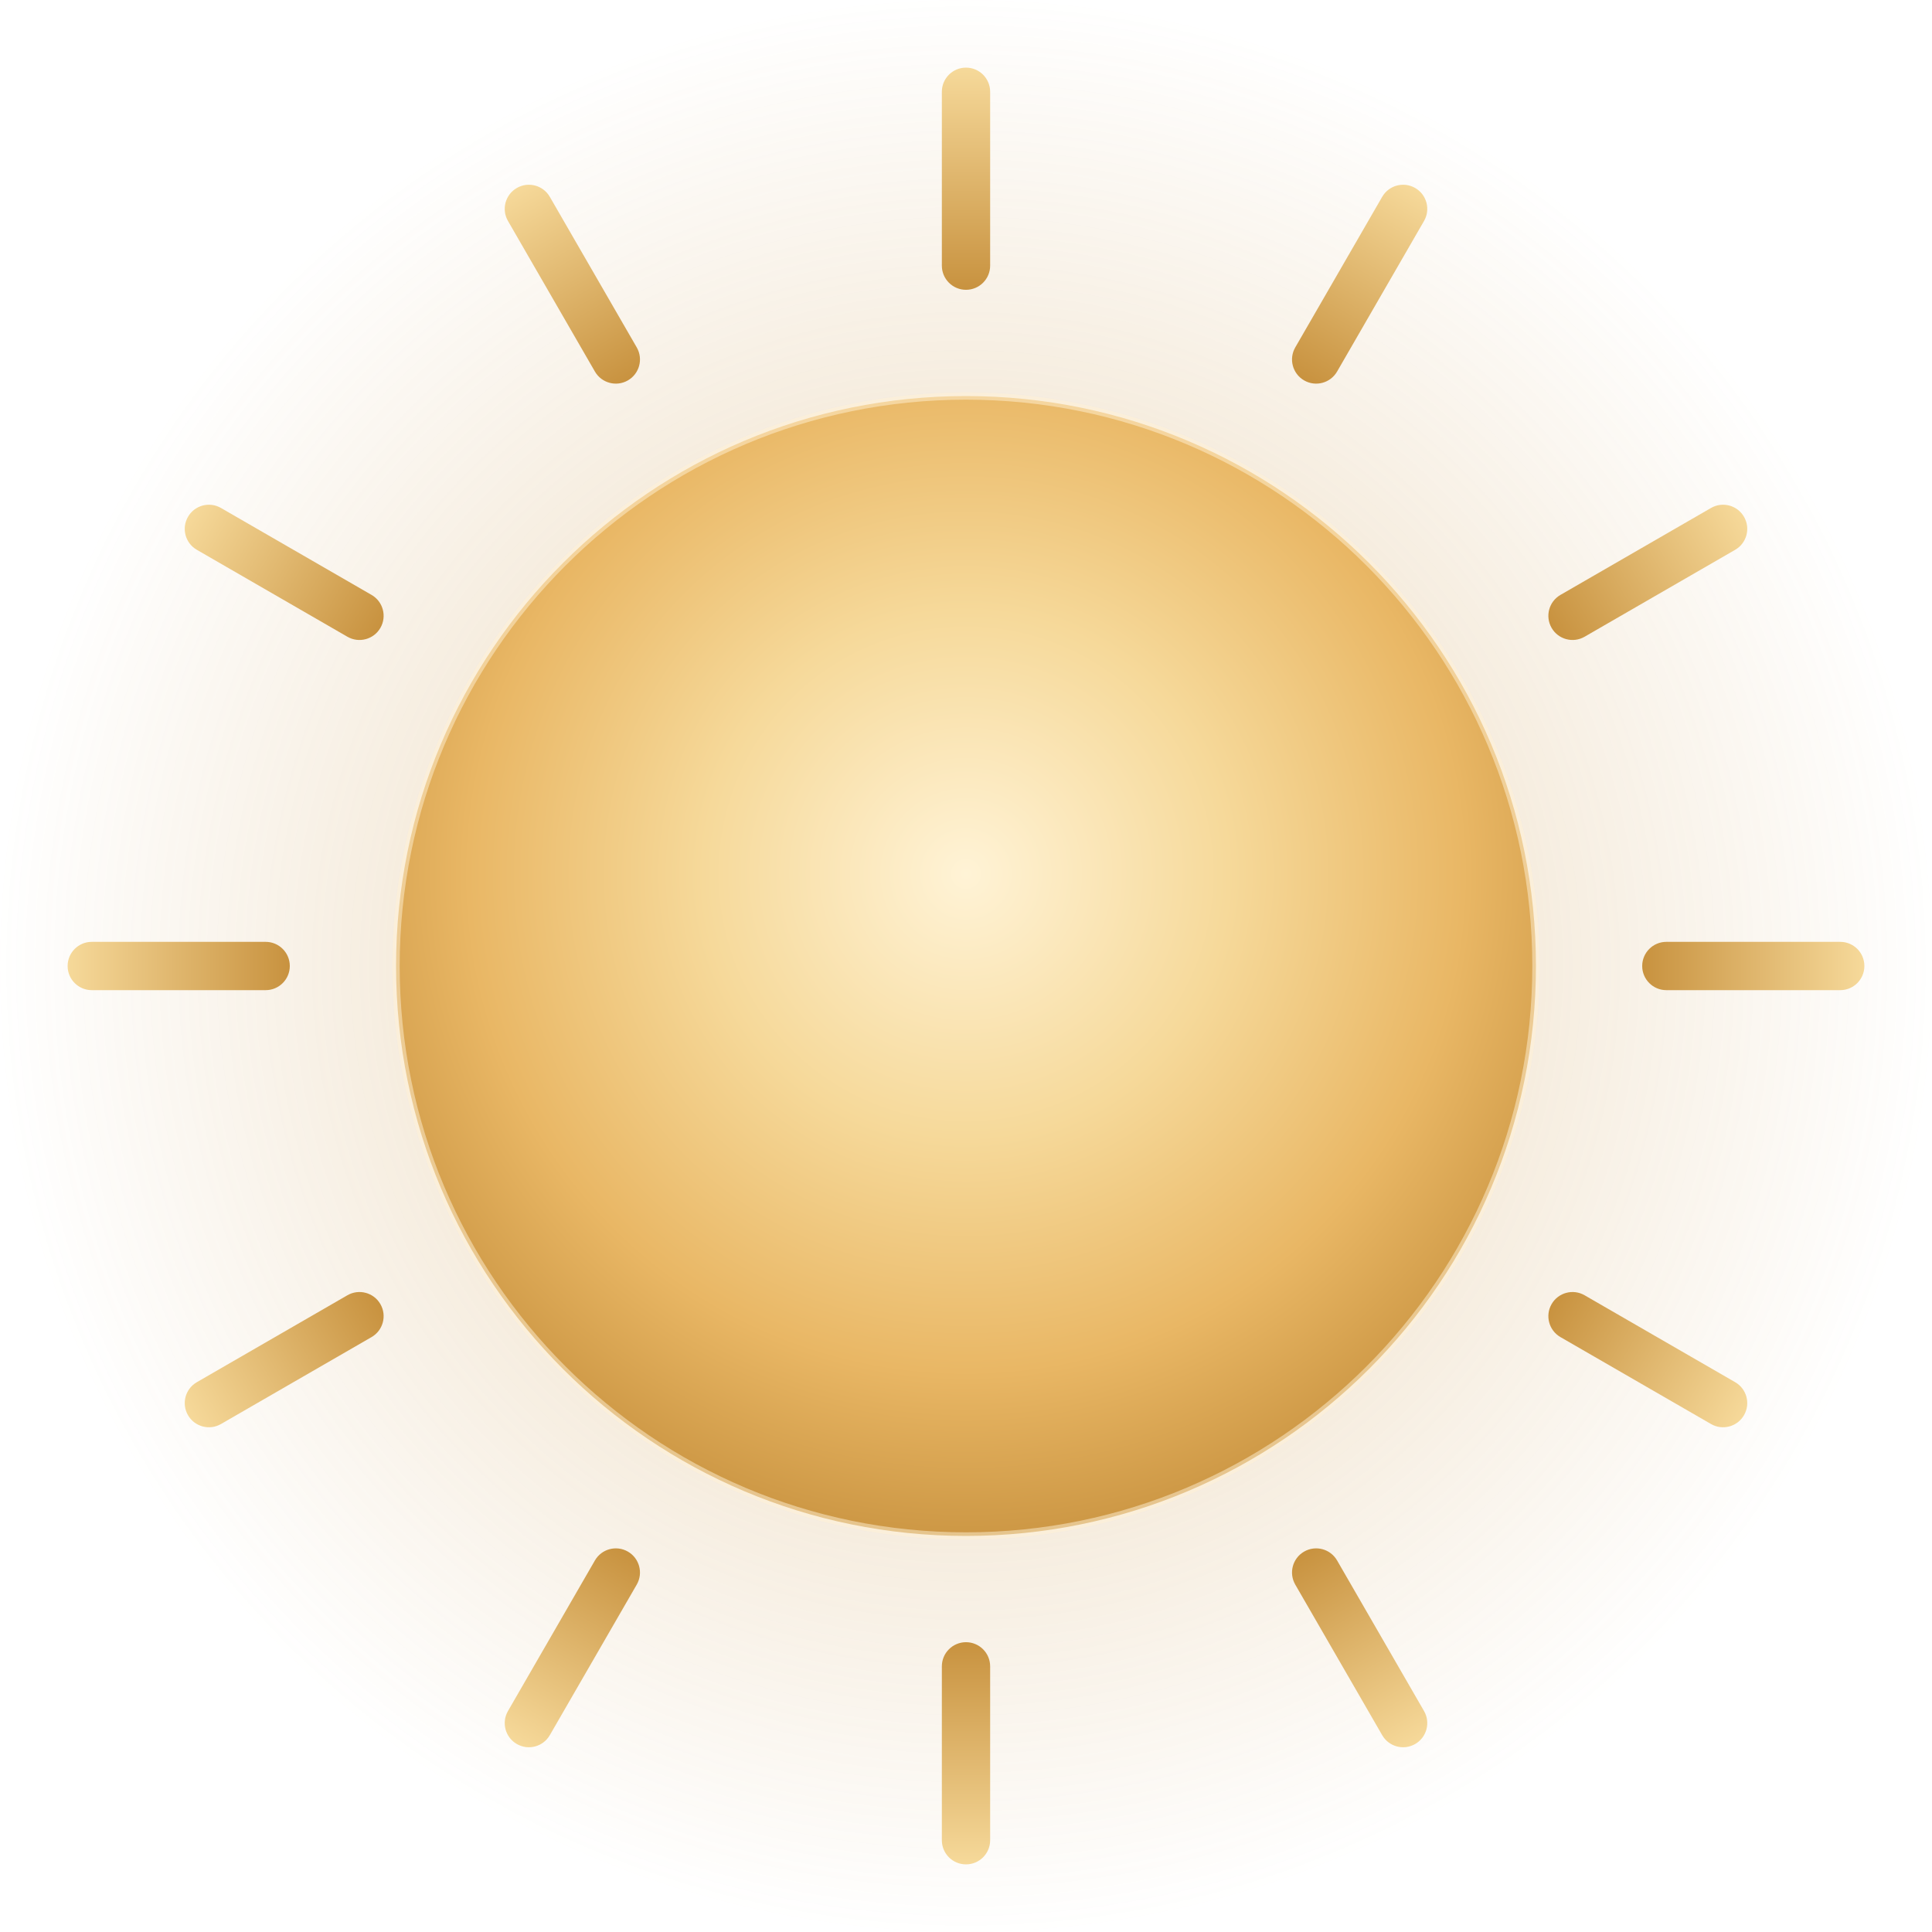
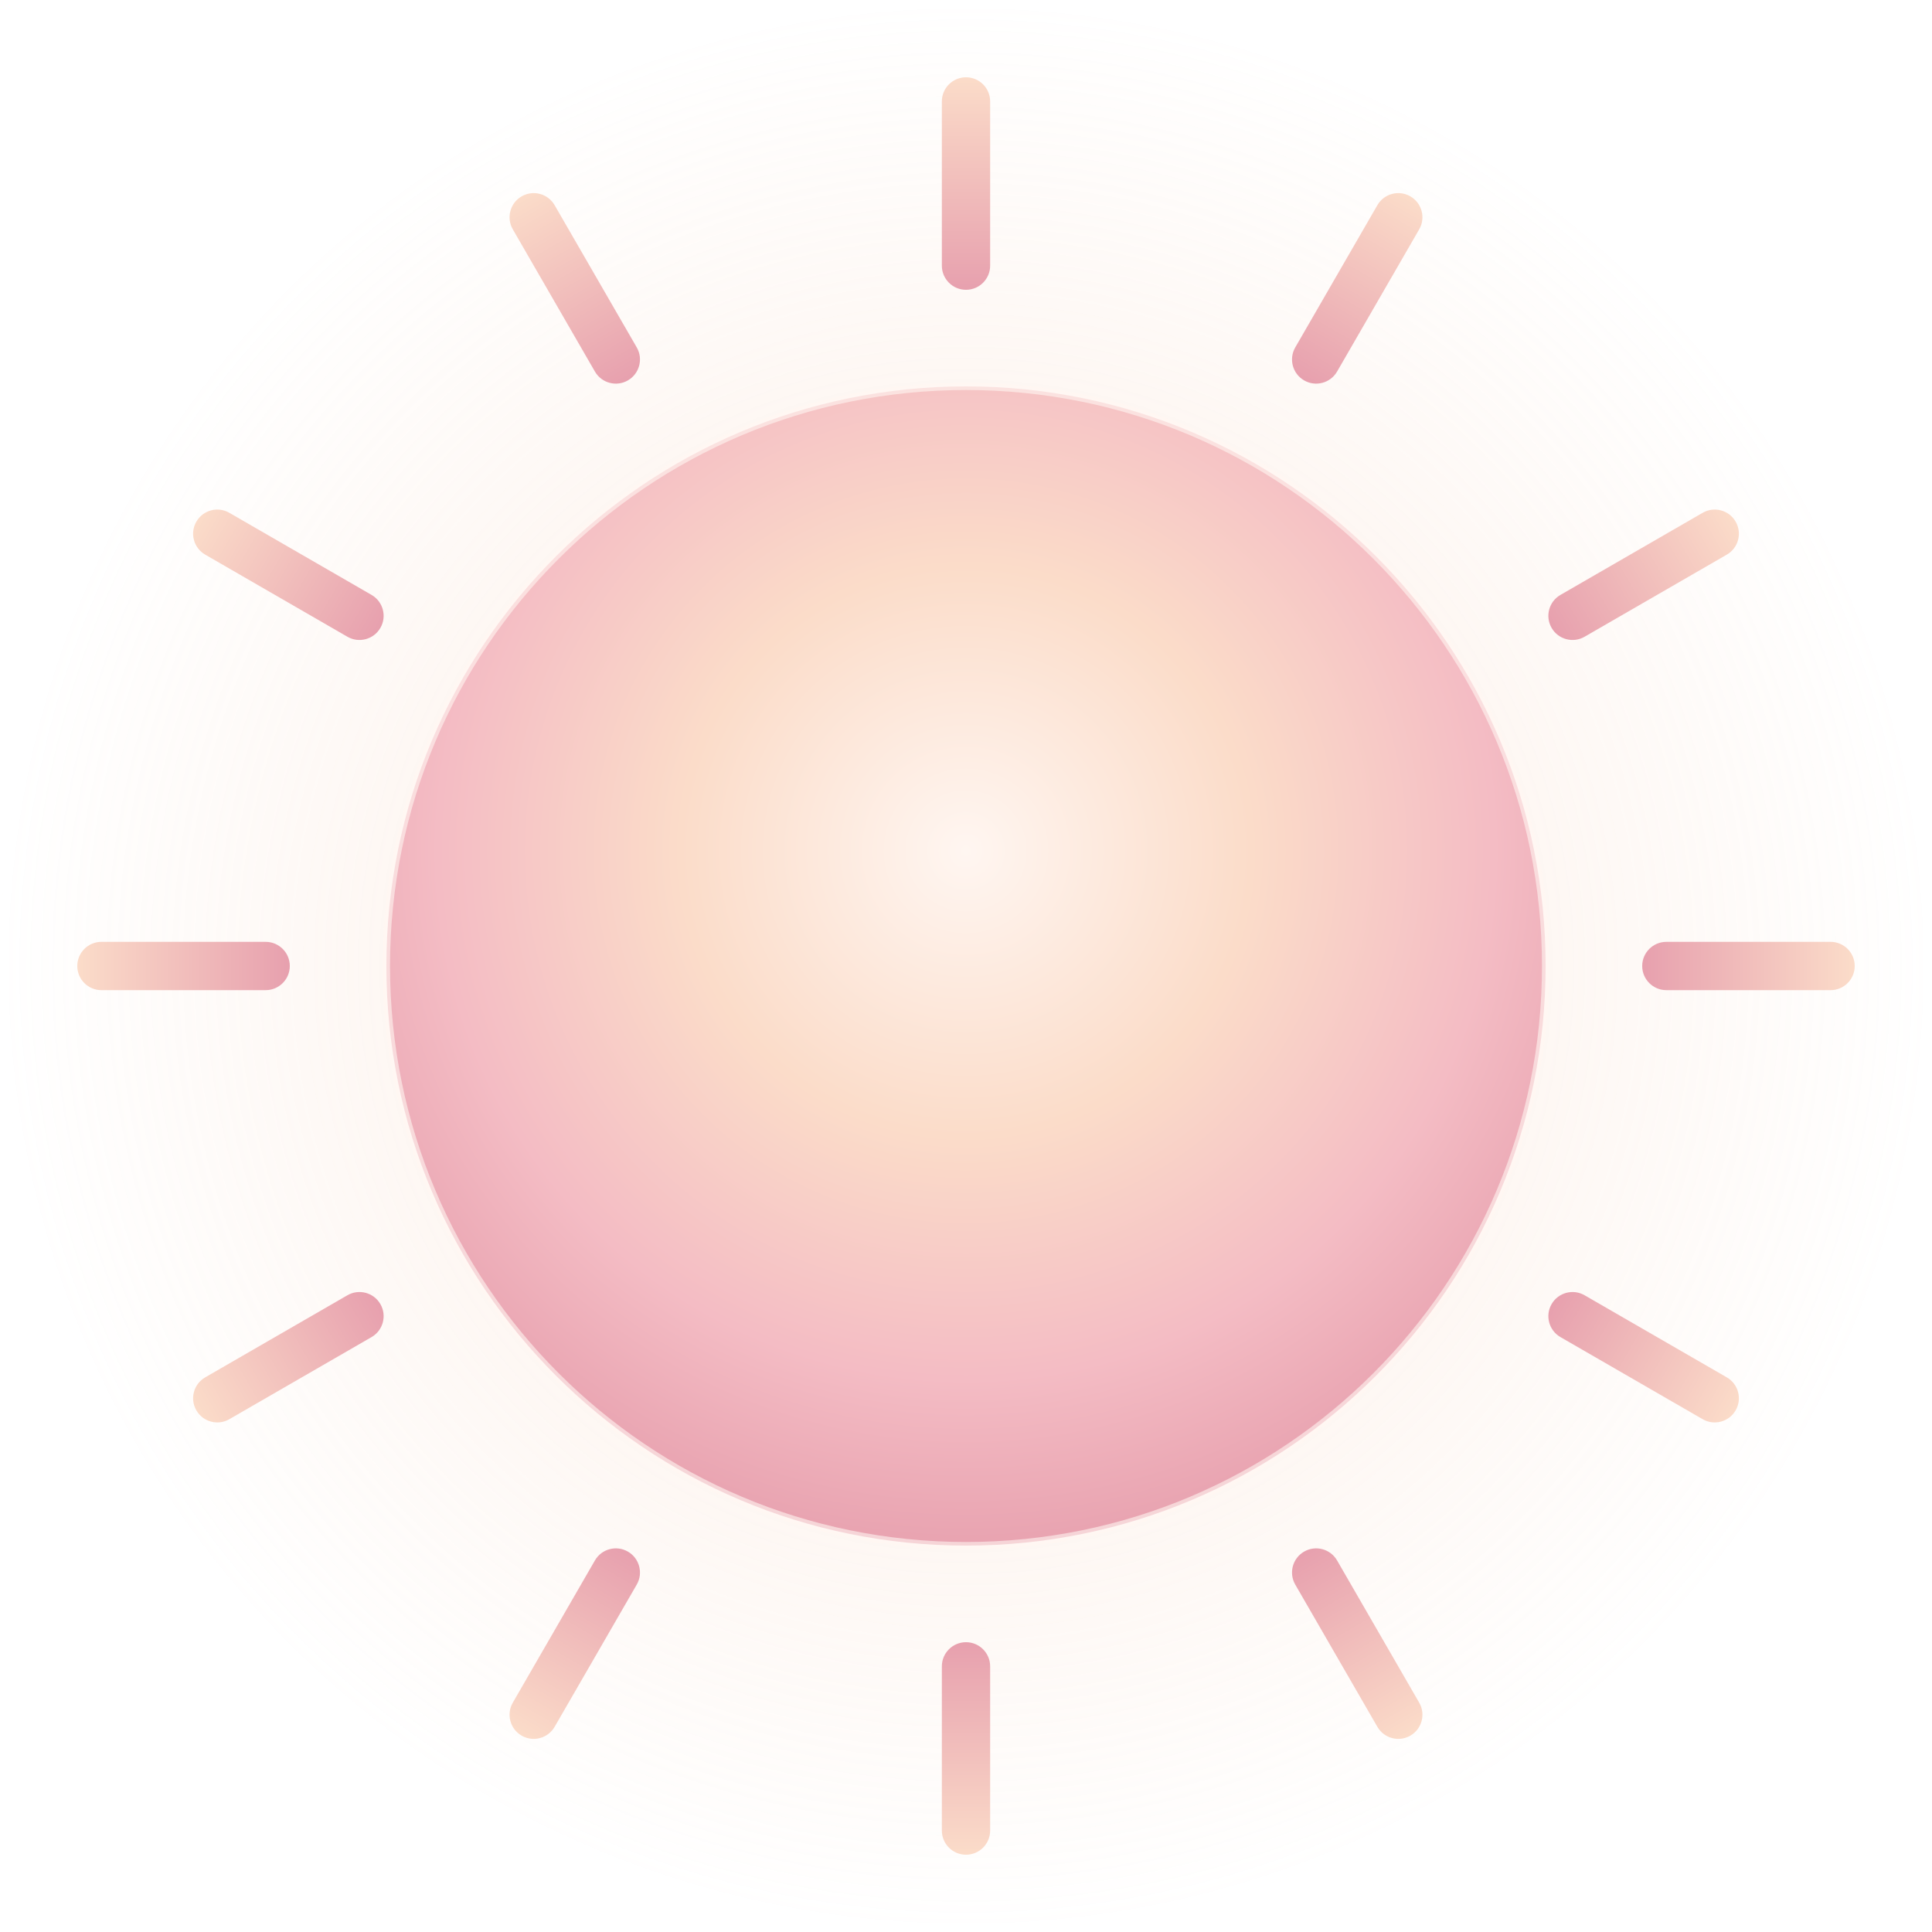
<svg xmlns="http://www.w3.org/2000/svg" viewBox="0 0 400 400" width="400" height="400" role="img" aria-label="Emblemă soare Sunny Bunny">
  <defs>
-     <radialGradient id="core" cx="50%" cy="42%" r="60%">
-       <stop offset="0%" stop-color="#fff3d6" />
-       <stop offset="38%" stop-color="#f6d99a" />
-       <stop offset="72%" stop-color="#e9b765" />
-       <stop offset="100%" stop-color="#c8923f" />
+     <radialGradient id="core" cx="50%" cy="40%" r="62%">
+       <stop offset="0%" stop-color="#fff6f1" />
+       <stop offset="40%" stop-color="#fbdcc9" />
+       <stop offset="74%" stop-color="#f4bcc4" />
+       <stop offset="100%" stop-color="#e7a0ae" />
    </radialGradient>
    <radialGradient id="halo" cx="50%" cy="50%" r="50%">
-       <stop offset="0%" stop-color="#e9b765" stop-opacity="0.55" />
-       <stop offset="60%" stop-color="#c8923f" stop-opacity="0.16" />
-       <stop offset="100%" stop-color="#c8923f" stop-opacity="0" />
+       <stop offset="0%" stop-color="#f1b9c6" stop-opacity="0.5" />
+       <stop offset="60%" stop-color="#f6c9ad" stop-opacity="0.14" />
+       <stop offset="100%" stop-color="#f6c9ad" stop-opacity="0" />
    </radialGradient>
    <linearGradient id="ray" x1="0" y1="0" x2="0" y2="1">
-       <stop offset="0%" stop-color="#f6d99a" />
-       <stop offset="100%" stop-color="#c8923f" />
+       <stop offset="0%" stop-color="#fbdcc9" />
+       <stop offset="100%" stop-color="#e7a0ae" />
    </linearGradient>
  </defs>
  <circle cx="200" cy="200" r="200" fill="url(#halo)" />
  <g fill="url(#ray)">
    <g id="rays">
-       <rect x="195" y="14" width="10" height="46" rx="5" />
+       <rect x="195" y="16" width="10" height="44" rx="5" />
    </g>
    <use href="#rays" transform="rotate(30 200 200)" />
    <use href="#rays" transform="rotate(60 200 200)" />
    <use href="#rays" transform="rotate(90 200 200)" />
    <use href="#rays" transform="rotate(120 200 200)" />
    <use href="#rays" transform="rotate(150 200 200)" />
    <use href="#rays" transform="rotate(180 200 200)" />
    <use href="#rays" transform="rotate(210 200 200)" />
    <use href="#rays" transform="rotate(240 200 200)" />
    <use href="#rays" transform="rotate(270 200 200)" />
    <use href="#rays" transform="rotate(300 200 200)" />
    <use href="#rays" transform="rotate(330 200 200)" />
  </g>
-   <circle cx="200" cy="200" r="118" fill="url(#core)" />
-   <circle cx="200" cy="200" r="118" fill="none" stroke="#fff3d6" stroke-opacity="0.5" stroke-width="1.5" />
+   <circle cx="200" cy="200" r="120" fill="url(#core)" />
+   <circle cx="200" cy="200" r="120" fill="none" stroke="#fff6f1" stroke-opacity="0.6" stroke-width="1.5" />
</svg>
